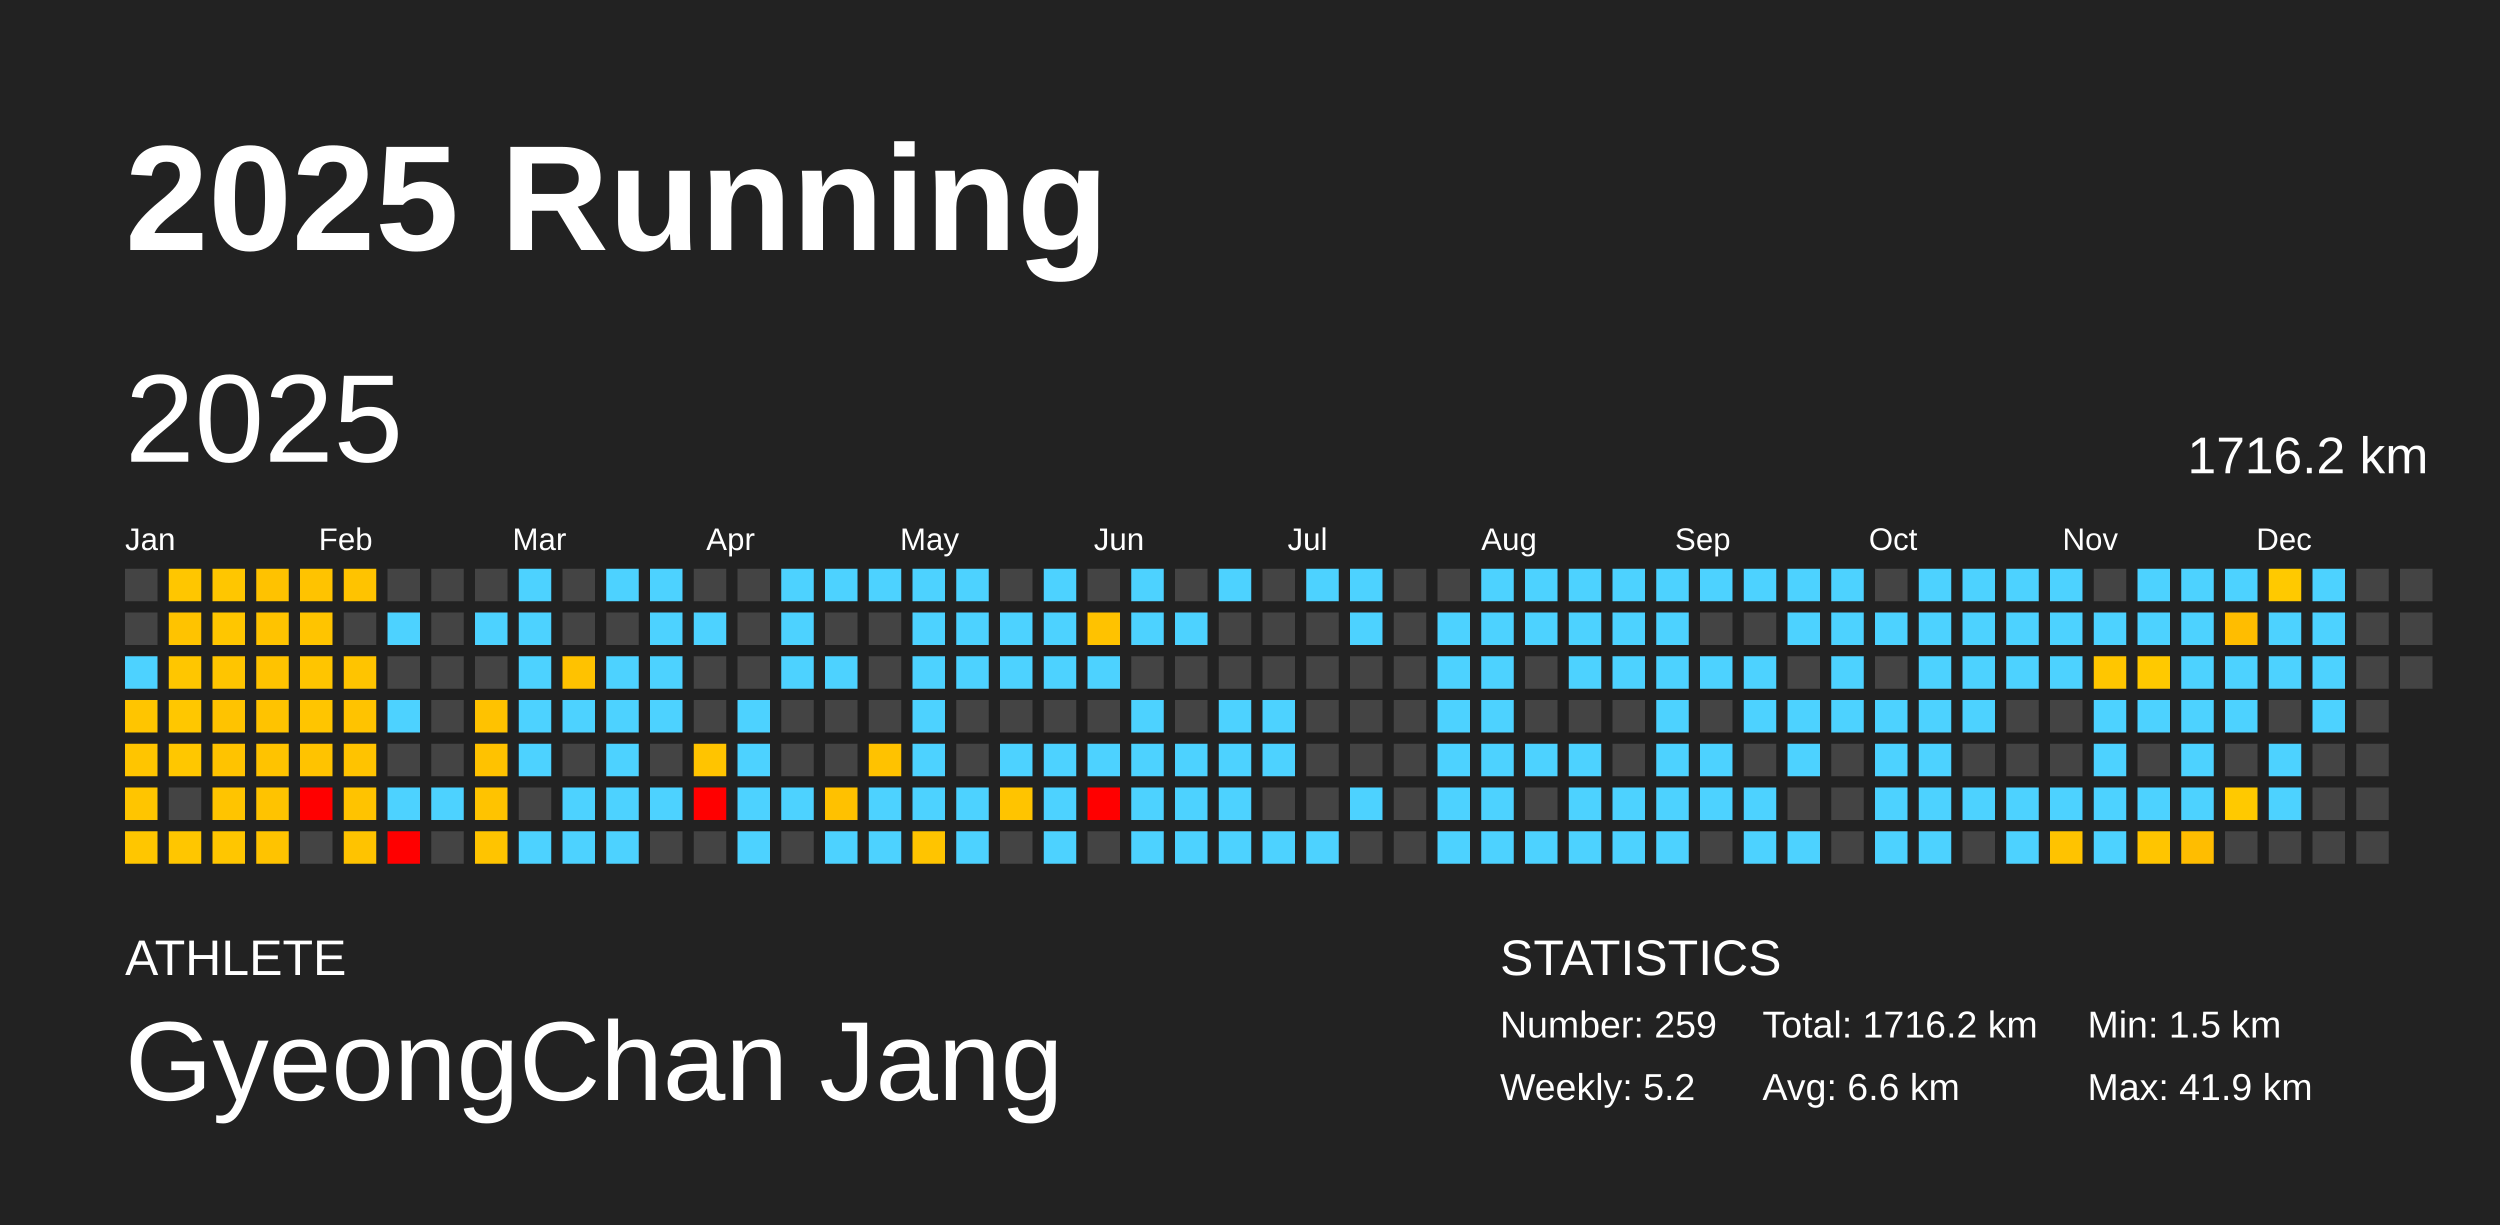
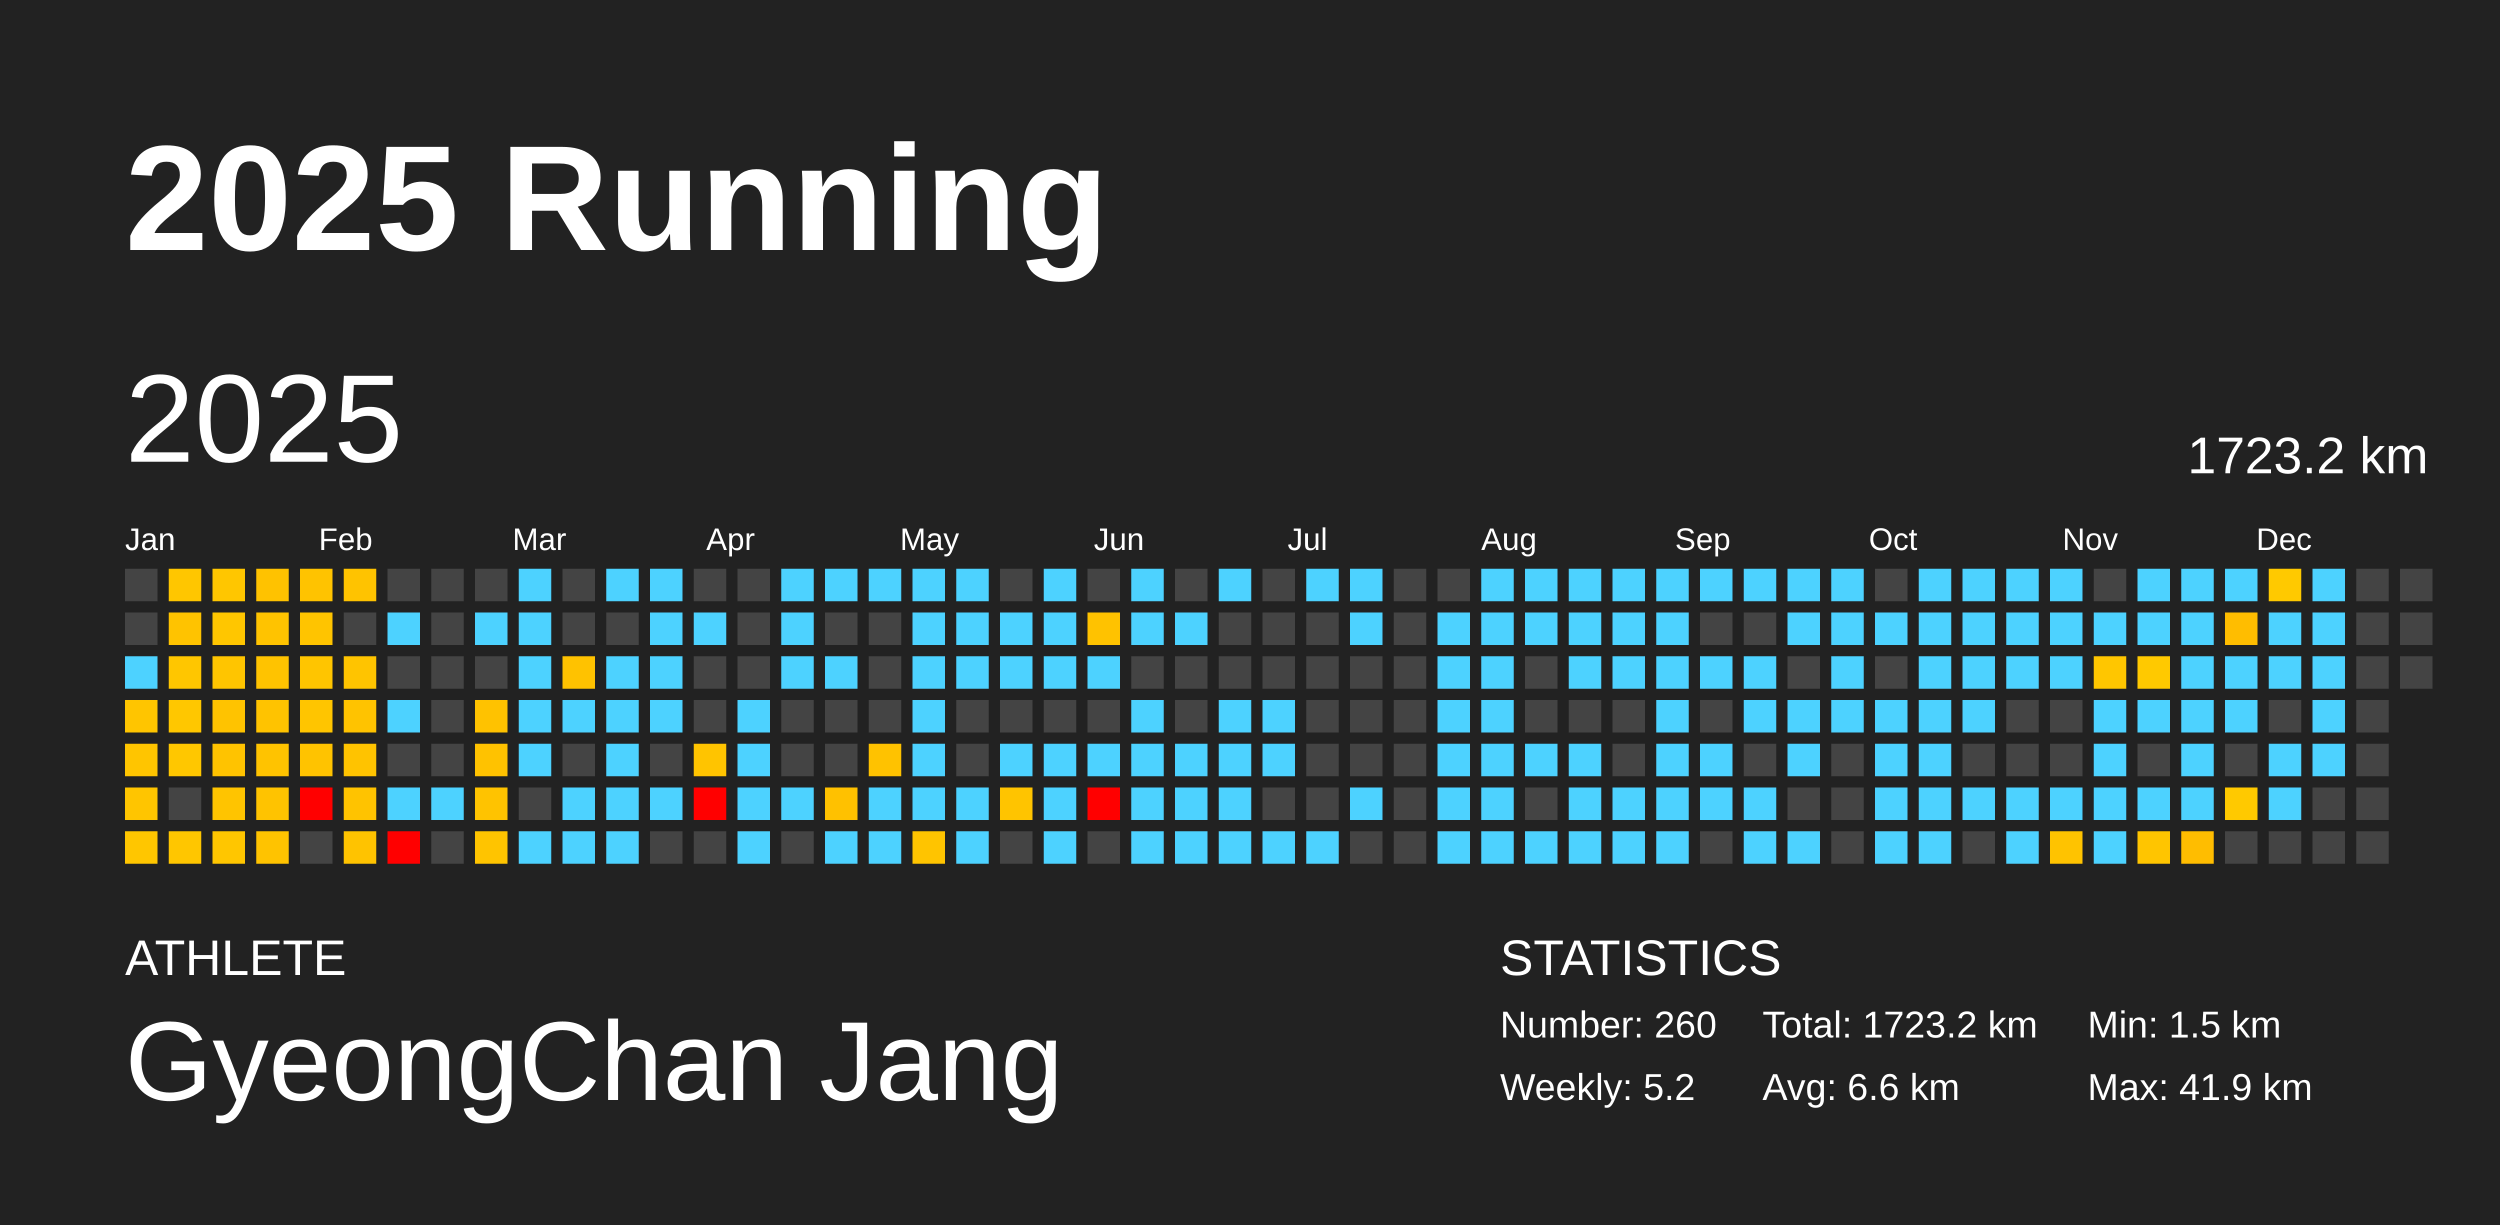
<svg xmlns="http://www.w3.org/2000/svg" baseProfile="full" height="98mm" version="1.1" viewBox="0,0,200,98" width="200mm">
  <defs />
  <rect fill="#222222" height="98" width="200" x="0" y="0" />
  <text fill="#FFFFFF" style="font-size:12px; font-family:Arial; font-weight:bold;" x="10" y="20">2025 Running</text>
  <text fill="#FFFFFF" style="font-size:4px; font-family:Arial" x="10" y="78">ATHLETE</text>
  <text fill="#FFFFFF" style="font-size:9px; font-family:Arial" x="10" y="88">GyeongChan Jang</text>
  <text fill="#FFFFFF" style="font-size:4px; font-family:Arial" x="120" y="78">STATISTICS</text>
-   <text fill="#FFFFFF" style="font-size:3px; font-family:Arial" x="120" y="83">Number: 259</text>
+   <text fill="#FFFFFF" style="font-size:3px; font-family:Arial" x="120" y="83">Number: 260</text>
  <text fill="#FFFFFF" style="font-size:3px; font-family:Arial" x="120" y="88">Weekly: 5.2</text>
-   <text fill="#FFFFFF" style="font-size:3px; font-family:Arial" x="141" y="83">Total: 1716.2 km</text>
+   <text fill="#FFFFFF" style="font-size:3px; font-family:Arial" x="141" y="83">Total: 1723.2 km</text>
  <text fill="#FFFFFF" style="font-size:3px; font-family:Arial" x="141" y="88">Avg: 6.6 km</text>
  <text fill="#FFFFFF" style="font-size:3px; font-family:Arial" x="167" y="83">Min: 1.5 km</text>
  <text fill="#FFFFFF" style="font-size:3px; font-family:Arial" x="167" y="88">Max: 41.9 km</text>
  <text dominant-baseline="hanging" fill="#FFFFFF" style="font-size:10.0px; font-family:Arial;" x="10" y="30">2025</text>
-   <text dominant-baseline="hanging" fill="#FFFFFF" style="font-size:4.125px; font-family:Arial;" x="175" y="35">1716.2 km</text>
+   <text dominant-baseline="hanging" fill="#FFFFFF" style="font-size:4.125px; font-family:Arial;" x="175" y="35">1723.2 km</text>
  <text fill="#FFFFFF" style="font-size:2.5px; font-family:Arial" x="10.0" y="44">Jan</text>
  <text fill="#FFFFFF" style="font-size:2.5px; font-family:Arial" x="25.5" y="44">Feb</text>
  <text fill="#FFFFFF" style="font-size:2.5px; font-family:Arial" x="41.0" y="44">Mar</text>
  <text fill="#FFFFFF" style="font-size:2.5px; font-family:Arial" x="56.5" y="44">Apr</text>
  <text fill="#FFFFFF" style="font-size:2.5px; font-family:Arial" x="72.0" y="44">May</text>
  <text fill="#FFFFFF" style="font-size:2.5px; font-family:Arial" x="87.5" y="44">Jun</text>
  <text fill="#FFFFFF" style="font-size:2.5px; font-family:Arial" x="103.0" y="44">Jul</text>
  <text fill="#FFFFFF" style="font-size:2.5px; font-family:Arial" x="118.5" y="44">Aug</text>
  <text fill="#FFFFFF" style="font-size:2.5px; font-family:Arial" x="134.0" y="44">Sep</text>
  <text fill="#FFFFFF" style="font-size:2.5px; font-family:Arial" x="149.5" y="44">Oct</text>
  <text fill="#FFFFFF" style="font-size:2.5px; font-family:Arial" x="165.0" y="44">Nov</text>
  <text fill="#FFFFFF" style="font-size:2.5px; font-family:Arial" x="180.5" y="44">Dec</text>
  <rect fill="#444444" height="2.6" width="2.6" x="10.0" y="45.5" />
  <rect fill="#444444" height="2.6" width="2.6" x="10.0" y="49.0" />
  <rect fill="#4dd2ff" height="2.6" width="2.6" x="10.0" y="52.5" />
  <rect fill="#ffc500" height="2.6" width="2.6" x="10.0" y="56.0" />
  <rect fill="#ffc500" height="2.6" width="2.6" x="10.0" y="59.5" />
  <rect fill="#ffc500" height="2.6" width="2.6" x="10.0" y="63.0" />
  <rect fill="#ffc600" height="2.6" width="2.6" x="10.0" y="66.5" />
  <rect fill="#ffc600" height="2.6" width="2.6" x="13.5" y="45.5" />
  <rect fill="#ffc300" height="2.6" width="2.6" x="13.5" y="49.0" />
  <rect fill="#ffc600" height="2.6" width="2.6" x="13.5" y="52.5" />
  <rect fill="#ffc700" height="2.6" width="2.6" x="13.5" y="56.0" />
  <rect fill="#ffc700" height="2.6" width="2.6" x="13.5" y="59.5" />
  <rect fill="#444444" height="2.6" width="2.6" x="13.5" y="63.0" />
  <rect fill="#ffc600" height="2.6" width="2.6" x="13.5" y="66.5" />
  <rect fill="#ffc600" height="2.6" width="2.6" x="17.0" y="45.5" />
  <rect fill="#ffc600" height="2.6" width="2.6" x="17.0" y="49.0" />
  <rect fill="#ffc500" height="2.6" width="2.6" x="17.0" y="52.5" />
  <rect fill="#ffc300" height="2.6" width="2.6" x="17.0" y="56.0" />
  <rect fill="#ffc300" height="2.6" width="2.6" x="17.0" y="59.5" />
  <rect fill="#ffc400" height="2.6" width="2.6" x="17.0" y="63.0" />
  <rect fill="#ffc600" height="2.6" width="2.6" x="17.0" y="66.5" />
  <rect fill="#ffc200" height="2.6" width="2.6" x="20.5" y="45.5" />
  <rect fill="#ffc300" height="2.6" width="2.6" x="20.5" y="49.0" />
  <rect fill="#ffc300" height="2.6" width="2.6" x="20.5" y="52.5" />
  <rect fill="#ffc300" height="2.6" width="2.6" x="20.5" y="56.0" />
  <rect fill="#ffc300" height="2.6" width="2.6" x="20.5" y="59.5" />
  <rect fill="#ffc300" height="2.6" width="2.6" x="20.5" y="63.0" />
  <rect fill="#ffc300" height="2.6" width="2.6" x="20.5" y="66.5" />
  <rect fill="#ffc300" height="2.6" width="2.6" x="24.0" y="45.5" />
  <rect fill="#ffc400" height="2.6" width="2.6" x="24.0" y="49.0" />
  <rect fill="#ffc500" height="2.6" width="2.6" x="24.0" y="52.5" />
  <rect fill="#ffc500" height="2.6" width="2.6" x="24.0" y="56.0" />
  <rect fill="#ffc300" height="2.6" width="2.6" x="24.0" y="59.5" />
  <rect fill="red" height="2.6" width="2.6" x="24.0" y="63.0" />
  <rect fill="#444444" height="2.6" width="2.6" x="24.0" y="66.5" />
  <rect fill="#ffc300" height="2.6" width="2.6" x="27.5" y="45.5" />
  <rect fill="#444444" height="2.6" width="2.6" x="27.5" y="49.0" />
  <rect fill="#ffc400" height="2.6" width="2.6" x="27.5" y="52.5" />
  <rect fill="#ffc300" height="2.6" width="2.6" x="27.5" y="56.0" />
  <rect fill="#ffc300" height="2.6" width="2.6" x="27.5" y="59.5" />
  <rect fill="#ffc300" height="2.6" width="2.6" x="27.5" y="63.0" />
  <rect fill="#ffc300" height="2.6" width="2.6" x="27.5" y="66.5" />
  <rect fill="#444444" height="2.6" width="2.6" x="31.0" y="45.5" />
  <rect fill="#4dd2ff" height="2.6" width="2.6" x="31.0" y="49.0" />
  <rect fill="#444444" height="2.6" width="2.6" x="31.0" y="52.5" />
  <rect fill="#4dd2ff" height="2.6" width="2.6" x="31.0" y="56.0" />
  <rect fill="#444444" height="2.6" width="2.6" x="31.0" y="59.5" />
  <rect fill="#4dd2ff" height="2.6" width="2.6" x="31.0" y="63.0" />
  <rect fill="red" height="2.6" width="2.6" x="31.0" y="66.5" />
  <rect fill="#444444" height="2.6" width="2.6" x="34.5" y="45.5" />
  <rect fill="#444444" height="2.6" width="2.6" x="34.5" y="49.0" />
  <rect fill="#444444" height="2.6" width="2.6" x="34.5" y="52.5" />
  <rect fill="#444444" height="2.6" width="2.6" x="34.5" y="56.0" />
  <rect fill="#444444" height="2.6" width="2.6" x="34.5" y="59.5" />
  <rect fill="#4dd2ff" height="2.6" width="2.6" x="34.5" y="63.0" />
  <rect fill="#444444" height="2.6" width="2.6" x="34.5" y="66.5" />
  <rect fill="#444444" height="2.6" width="2.6" x="38.0" y="45.5" />
  <rect fill="#4dd2ff" height="2.6" width="2.6" x="38.0" y="49.0" />
  <rect fill="#444444" height="2.6" width="2.6" x="38.0" y="52.5" />
  <rect fill="#ffc200" height="2.6" width="2.6" x="38.0" y="56.0" />
  <rect fill="#ffc200" height="2.6" width="2.6" x="38.0" y="59.5" />
  <rect fill="#ffc300" height="2.6" width="2.6" x="38.0" y="63.0" />
  <rect fill="#ffc400" height="2.6" width="2.6" x="38.0" y="66.5" />
  <rect fill="#4dd2ff" height="2.6" width="2.6" x="41.5" y="45.5" />
  <rect fill="#4dd2ff" height="2.6" width="2.6" x="41.5" y="49.0" />
  <rect fill="#4dd2ff" height="2.6" width="2.6" x="41.5" y="52.5" />
  <rect fill="#4dd2ff" height="2.6" width="2.6" x="41.5" y="56.0" />
  <rect fill="#4dd2ff" height="2.6" width="2.6" x="41.5" y="59.5" />
  <rect fill="#444444" height="2.6" width="2.6" x="41.5" y="63.0" />
  <rect fill="#4dd2ff" height="2.6" width="2.6" x="41.5" y="66.5" />
  <rect fill="#444444" height="2.6" width="2.6" x="45.0" y="45.5" />
  <rect fill="#444444" height="2.6" width="2.6" x="45.0" y="49.0" />
  <rect fill="#ffc200" height="2.6" width="2.6" x="45.0" y="52.5" />
  <rect fill="#4dd2ff" height="2.6" width="2.6" x="45.0" y="56.0" />
  <rect fill="#444444" height="2.6" width="2.6" x="45.0" y="59.5" />
  <rect fill="#4dd2ff" height="2.6" width="2.6" x="45.0" y="63.0" />
  <rect fill="#4dd2ff" height="2.6" width="2.6" x="45.0" y="66.5" />
  <rect fill="#4dd2ff" height="2.6" width="2.6" x="48.5" y="45.5" />
  <rect fill="#444444" height="2.6" width="2.6" x="48.5" y="49.0" />
  <rect fill="#4dd2ff" height="2.6" width="2.6" x="48.5" y="52.5" />
  <rect fill="#4dd2ff" height="2.6" width="2.6" x="48.5" y="56.0" />
  <rect fill="#4dd2ff" height="2.6" width="2.6" x="48.5" y="59.5" />
  <rect fill="#4dd2ff" height="2.6" width="2.6" x="48.5" y="63.0" />
  <rect fill="#4dd2ff" height="2.6" width="2.6" x="48.5" y="66.5" />
  <rect fill="#4dd2ff" height="2.6" width="2.6" x="52.0" y="45.5" />
  <rect fill="#4dd2ff" height="2.6" width="2.6" x="52.0" y="49.0" />
  <rect fill="#4dd2ff" height="2.6" width="2.6" x="52.0" y="52.5" />
  <rect fill="#4dd2ff" height="2.6" width="2.6" x="52.0" y="56.0" />
  <rect fill="#444444" height="2.6" width="2.6" x="52.0" y="59.5" />
  <rect fill="#4dd2ff" height="2.6" width="2.6" x="52.0" y="63.0" />
  <rect fill="#444444" height="2.6" width="2.6" x="52.0" y="66.5" />
  <rect fill="#444444" height="2.6" width="2.6" x="55.5" y="45.5" />
  <rect fill="#4dd2ff" height="2.6" width="2.6" x="55.5" y="49.0" />
  <rect fill="#444444" height="2.6" width="2.6" x="55.5" y="52.5" />
  <rect fill="#444444" height="2.6" width="2.6" x="55.5" y="56.0" />
  <rect fill="#ffc400" height="2.6" width="2.6" x="55.5" y="59.5" />
  <rect fill="red" height="2.6" width="2.6" x="55.5" y="63.0" />
  <rect fill="#444444" height="2.6" width="2.6" x="55.5" y="66.5" />
  <rect fill="#444444" height="2.6" width="2.6" x="59.0" y="45.5" />
  <rect fill="#444444" height="2.6" width="2.6" x="59.0" y="49.0" />
  <rect fill="#444444" height="2.6" width="2.6" x="59.0" y="52.5" />
  <rect fill="#4dd2ff" height="2.6" width="2.6" x="59.0" y="56.0" />
  <rect fill="#4dd2ff" height="2.6" width="2.6" x="59.0" y="59.5" />
  <rect fill="#4dd2ff" height="2.6" width="2.6" x="59.0" y="63.0" />
  <rect fill="#4dd2ff" height="2.6" width="2.6" x="59.0" y="66.5" />
  <rect fill="#4dd2ff" height="2.6" width="2.6" x="62.5" y="45.5" />
  <rect fill="#4dd2ff" height="2.6" width="2.6" x="62.5" y="49.0" />
  <rect fill="#4dd2ff" height="2.6" width="2.6" x="62.5" y="52.5" />
  <rect fill="#444444" height="2.6" width="2.6" x="62.5" y="56.0" />
  <rect fill="#444444" height="2.6" width="2.6" x="62.5" y="59.5" />
  <rect fill="#4dd2ff" height="2.6" width="2.6" x="62.5" y="63.0" />
  <rect fill="#444444" height="2.6" width="2.6" x="62.5" y="66.5" />
  <rect fill="#4dd2ff" height="2.6" width="2.6" x="66.0" y="45.5" />
  <rect fill="#444444" height="2.6" width="2.6" x="66.0" y="49.0" />
  <rect fill="#4dd2ff" height="2.6" width="2.6" x="66.0" y="52.5" />
  <rect fill="#444444" height="2.6" width="2.6" x="66.0" y="56.0" />
  <rect fill="#444444" height="2.6" width="2.6" x="66.0" y="59.5" />
  <rect fill="#ffc100" height="2.6" width="2.6" x="66.0" y="63.0" />
  <rect fill="#4dd2ff" height="2.6" width="2.6" x="66.0" y="66.5" />
  <rect fill="#4dd2ff" height="2.6" width="2.6" x="69.5" y="45.5" />
  <rect fill="#444444" height="2.6" width="2.6" x="69.5" y="49.0" />
  <rect fill="#444444" height="2.6" width="2.6" x="69.5" y="52.5" />
  <rect fill="#444444" height="2.6" width="2.6" x="69.5" y="56.0" />
  <rect fill="#ffc200" height="2.6" width="2.6" x="69.5" y="59.5" />
  <rect fill="#4dd2ff" height="2.6" width="2.6" x="69.5" y="63.0" />
  <rect fill="#4dd2ff" height="2.6" width="2.6" x="69.5" y="66.5" />
  <rect fill="#4dd2ff" height="2.6" width="2.6" x="73.0" y="45.5" />
  <rect fill="#4dd2ff" height="2.6" width="2.6" x="73.0" y="49.0" />
  <rect fill="#4dd2ff" height="2.6" width="2.6" x="73.0" y="52.5" />
  <rect fill="#4dd2ff" height="2.6" width="2.6" x="73.0" y="56.0" />
  <rect fill="#4dd2ff" height="2.6" width="2.6" x="73.0" y="59.5" />
  <rect fill="#4dd2ff" height="2.6" width="2.6" x="73.0" y="63.0" />
  <rect fill="#ffc400" height="2.6" width="2.6" x="73.0" y="66.5" />
  <rect fill="#4dd2ff" height="2.6" width="2.6" x="76.5" y="45.5" />
  <rect fill="#4dd2ff" height="2.6" width="2.6" x="76.5" y="49.0" />
  <rect fill="#4dd2ff" height="2.6" width="2.6" x="76.5" y="52.5" />
  <rect fill="#444444" height="2.6" width="2.6" x="76.5" y="56.0" />
  <rect fill="#444444" height="2.6" width="2.6" x="76.5" y="59.5" />
  <rect fill="#4dd2ff" height="2.6" width="2.6" x="76.5" y="63.0" />
  <rect fill="#4dd2ff" height="2.6" width="2.6" x="76.5" y="66.5" />
  <rect fill="#444444" height="2.6" width="2.6" x="80.0" y="45.5" />
  <rect fill="#4dd2ff" height="2.6" width="2.6" x="80.0" y="49.0" />
  <rect fill="#4dd2ff" height="2.6" width="2.6" x="80.0" y="52.5" />
  <rect fill="#444444" height="2.6" width="2.6" x="80.0" y="56.0" />
  <rect fill="#4dd2ff" height="2.6" width="2.6" x="80.0" y="59.5" />
  <rect fill="#ffc400" height="2.6" width="2.6" x="80.0" y="63.0" />
  <rect fill="#444444" height="2.6" width="2.6" x="80.0" y="66.5" />
  <rect fill="#4dd2ff" height="2.6" width="2.6" x="83.5" y="45.5" />
  <rect fill="#4dd2ff" height="2.6" width="2.6" x="83.5" y="49.0" />
  <rect fill="#4dd2ff" height="2.6" width="2.6" x="83.5" y="52.5" />
  <rect fill="#444444" height="2.6" width="2.6" x="83.5" y="56.0" />
  <rect fill="#4dd2ff" height="2.6" width="2.6" x="83.5" y="59.5" />
  <rect fill="#4dd2ff" height="2.6" width="2.6" x="83.5" y="63.0" />
  <rect fill="#4dd2ff" height="2.6" width="2.6" x="83.5" y="66.5" />
  <rect fill="#444444" height="2.6" width="2.6" x="87.0" y="45.5" />
  <rect fill="#ffc200" height="2.6" width="2.6" x="87.0" y="49.0" />
  <rect fill="#4dd2ff" height="2.6" width="2.6" x="87.0" y="52.5" />
  <rect fill="#444444" height="2.6" width="2.6" x="87.0" y="56.0" />
  <rect fill="#4dd2ff" height="2.6" width="2.6" x="87.0" y="59.5" />
  <rect fill="red" height="2.6" width="2.6" x="87.0" y="63.0" />
  <rect fill="#444444" height="2.6" width="2.6" x="87.0" y="66.5" />
  <rect fill="#4dd2ff" height="2.6" width="2.6" x="90.5" y="45.5" />
  <rect fill="#4dd2ff" height="2.6" width="2.6" x="90.5" y="49.0" />
  <rect fill="#444444" height="2.6" width="2.6" x="90.5" y="52.5" />
  <rect fill="#4dd2ff" height="2.6" width="2.6" x="90.5" y="56.0" />
  <rect fill="#4dd2ff" height="2.6" width="2.6" x="90.5" y="59.5" />
  <rect fill="#4dd2ff" height="2.6" width="2.6" x="90.5" y="63.0" />
  <rect fill="#4dd2ff" height="2.6" width="2.6" x="90.5" y="66.5" />
  <rect fill="#444444" height="2.6" width="2.6" x="94.0" y="45.5" />
  <rect fill="#4dd2ff" height="2.6" width="2.6" x="94.0" y="49.0" />
  <rect fill="#444444" height="2.6" width="2.6" x="94.0" y="52.5" />
  <rect fill="#444444" height="2.6" width="2.6" x="94.0" y="56.0" />
  <rect fill="#4dd2ff" height="2.6" width="2.6" x="94.0" y="59.5" />
  <rect fill="#4dd2ff" height="2.6" width="2.6" x="94.0" y="63.0" />
  <rect fill="#4dd2ff" height="2.6" width="2.6" x="94.0" y="66.5" />
  <rect fill="#4dd2ff" height="2.6" width="2.6" x="97.5" y="45.5" />
  <rect fill="#444444" height="2.6" width="2.6" x="97.5" y="49.0" />
  <rect fill="#444444" height="2.6" width="2.6" x="97.5" y="52.5" />
  <rect fill="#4dd2ff" height="2.6" width="2.6" x="97.5" y="56.0" />
  <rect fill="#4dd2ff" height="2.6" width="2.6" x="97.5" y="59.5" />
  <rect fill="#4dd2ff" height="2.6" width="2.6" x="97.5" y="63.0" />
  <rect fill="#4dd2ff" height="2.6" width="2.6" x="97.5" y="66.5" />
  <rect fill="#444444" height="2.6" width="2.6" x="101.0" y="45.5" />
  <rect fill="#444444" height="2.6" width="2.6" x="101.0" y="49.0" />
  <rect fill="#444444" height="2.6" width="2.6" x="101.0" y="52.5" />
  <rect fill="#4dd2ff" height="2.6" width="2.6" x="101.0" y="56.0" />
  <rect fill="#4dd2ff" height="2.6" width="2.6" x="101.0" y="59.5" />
  <rect fill="#444444" height="2.6" width="2.6" x="101.0" y="63.0" />
  <rect fill="#4dd2ff" height="2.6" width="2.6" x="101.0" y="66.5" />
  <rect fill="#4dd2ff" height="2.6" width="2.6" x="104.5" y="45.5" />
  <rect fill="#444444" height="2.6" width="2.6" x="104.5" y="49.0" />
  <rect fill="#444444" height="2.6" width="2.6" x="104.5" y="52.5" />
  <rect fill="#444444" height="2.6" width="2.6" x="104.5" y="56.0" />
  <rect fill="#444444" height="2.6" width="2.6" x="104.5" y="59.5" />
  <rect fill="#444444" height="2.6" width="2.6" x="104.5" y="63.0" />
  <rect fill="#4dd2ff" height="2.6" width="2.6" x="104.5" y="66.5" />
  <rect fill="#4dd2ff" height="2.6" width="2.6" x="108.0" y="45.5" />
  <rect fill="#4dd2ff" height="2.6" width="2.6" x="108.0" y="49.0" />
  <rect fill="#444444" height="2.6" width="2.6" x="108.0" y="52.5" />
  <rect fill="#444444" height="2.6" width="2.6" x="108.0" y="56.0" />
  <rect fill="#444444" height="2.6" width="2.6" x="108.0" y="59.5" />
  <rect fill="#4dd2ff" height="2.6" width="2.6" x="108.0" y="63.0" />
  <rect fill="#444444" height="2.6" width="2.6" x="108.0" y="66.5" />
  <rect fill="#444444" height="2.6" width="2.6" x="111.5" y="45.5" />
  <rect fill="#444444" height="2.6" width="2.6" x="111.5" y="49.0" />
  <rect fill="#444444" height="2.6" width="2.6" x="111.5" y="52.5" />
  <rect fill="#444444" height="2.6" width="2.6" x="111.5" y="56.0" />
  <rect fill="#444444" height="2.6" width="2.6" x="111.5" y="59.5" />
  <rect fill="#444444" height="2.6" width="2.6" x="111.5" y="63.0" />
  <rect fill="#444444" height="2.6" width="2.6" x="111.5" y="66.5" />
  <rect fill="#444444" height="2.6" width="2.6" x="115.0" y="45.5" />
  <rect fill="#4dd2ff" height="2.6" width="2.6" x="115.0" y="49.0" />
  <rect fill="#4dd2ff" height="2.6" width="2.6" x="115.0" y="52.5" />
  <rect fill="#4dd2ff" height="2.6" width="2.6" x="115.0" y="56.0" />
  <rect fill="#4dd2ff" height="2.6" width="2.6" x="115.0" y="59.5" />
  <rect fill="#4dd2ff" height="2.6" width="2.6" x="115.0" y="63.0" />
  <rect fill="#4dd2ff" height="2.6" width="2.6" x="115.0" y="66.5" />
  <rect fill="#4dd2ff" height="2.6" width="2.6" x="118.5" y="45.5" />
  <rect fill="#4dd2ff" height="2.6" width="2.6" x="118.5" y="49.0" />
  <rect fill="#4dd2ff" height="2.6" width="2.6" x="118.5" y="52.5" />
  <rect fill="#4dd2ff" height="2.6" width="2.6" x="118.5" y="56.0" />
  <rect fill="#4dd2ff" height="2.6" width="2.6" x="118.5" y="59.5" />
  <rect fill="#4dd2ff" height="2.6" width="2.6" x="118.5" y="63.0" />
  <rect fill="#4dd2ff" height="2.6" width="2.6" x="118.5" y="66.5" />
  <rect fill="#4dd2ff" height="2.6" width="2.6" x="122.0" y="45.5" />
  <rect fill="#4dd2ff" height="2.6" width="2.6" x="122.0" y="49.0" />
  <rect fill="#444444" height="2.6" width="2.6" x="122.0" y="52.5" />
  <rect fill="#444444" height="2.6" width="2.6" x="122.0" y="56.0" />
  <rect fill="#4dd2ff" height="2.6" width="2.6" x="122.0" y="59.5" />
  <rect fill="#444444" height="2.6" width="2.6" x="122.0" y="63.0" />
  <rect fill="#4dd2ff" height="2.6" width="2.6" x="122.0" y="66.5" />
  <rect fill="#4dd2ff" height="2.6" width="2.6" x="125.5" y="45.5" />
  <rect fill="#4dd2ff" height="2.6" width="2.6" x="125.5" y="49.0" />
  <rect fill="#4dd2ff" height="2.6" width="2.6" x="125.5" y="52.5" />
  <rect fill="#444444" height="2.6" width="2.6" x="125.5" y="56.0" />
  <rect fill="#4dd2ff" height="2.6" width="2.6" x="125.5" y="59.5" />
  <rect fill="#4dd2ff" height="2.6" width="2.6" x="125.5" y="63.0" />
  <rect fill="#4dd2ff" height="2.6" width="2.6" x="125.5" y="66.5" />
  <rect fill="#4dd2ff" height="2.6" width="2.6" x="129.0" y="45.5" />
  <rect fill="#4dd2ff" height="2.6" width="2.6" x="129.0" y="49.0" />
  <rect fill="#4dd2ff" height="2.6" width="2.6" x="129.0" y="52.5" />
  <rect fill="#444444" height="2.6" width="2.6" x="129.0" y="56.0" />
  <rect fill="#444444" height="2.6" width="2.6" x="129.0" y="59.5" />
  <rect fill="#4dd2ff" height="2.6" width="2.6" x="129.0" y="63.0" />
  <rect fill="#4dd2ff" height="2.6" width="2.6" x="129.0" y="66.5" />
  <rect fill="#4dd2ff" height="2.6" width="2.6" x="132.5" y="45.5" />
  <rect fill="#4dd2ff" height="2.6" width="2.6" x="132.5" y="49.0" />
  <rect fill="#4dd2ff" height="2.6" width="2.6" x="132.5" y="52.5" />
  <rect fill="#4dd2ff" height="2.6" width="2.6" x="132.5" y="56.0" />
  <rect fill="#4dd2ff" height="2.6" width="2.6" x="132.5" y="59.5" />
  <rect fill="#4dd2ff" height="2.6" width="2.6" x="132.5" y="63.0" />
  <rect fill="#4dd2ff" height="2.6" width="2.6" x="132.5" y="66.5" />
  <rect fill="#4dd2ff" height="2.6" width="2.6" x="136.0" y="45.5" />
  <rect fill="#444444" height="2.6" width="2.6" x="136.0" y="49.0" />
  <rect fill="#4dd2ff" height="2.6" width="2.6" x="136.0" y="52.5" />
  <rect fill="#444444" height="2.6" width="2.6" x="136.0" y="56.0" />
  <rect fill="#4dd2ff" height="2.6" width="2.6" x="136.0" y="59.5" />
  <rect fill="#4dd2ff" height="2.6" width="2.6" x="136.0" y="63.0" />
  <rect fill="#444444" height="2.6" width="2.6" x="136.0" y="66.5" />
  <rect fill="#4dd2ff" height="2.6" width="2.6" x="139.5" y="45.5" />
  <rect fill="#444444" height="2.6" width="2.6" x="139.5" y="49.0" />
  <rect fill="#4dd2ff" height="2.6" width="2.6" x="139.5" y="52.5" />
  <rect fill="#4dd2ff" height="2.6" width="2.6" x="139.5" y="56.0" />
  <rect fill="#444444" height="2.6" width="2.6" x="139.5" y="59.5" />
  <rect fill="#4dd2ff" height="2.6" width="2.6" x="139.5" y="63.0" />
  <rect fill="#4dd2ff" height="2.6" width="2.6" x="139.5" y="66.5" />
  <rect fill="#4dd2ff" height="2.6" width="2.6" x="143.0" y="45.5" />
  <rect fill="#4dd2ff" height="2.6" width="2.6" x="143.0" y="49.0" />
  <rect fill="#444444" height="2.6" width="2.6" x="143.0" y="52.5" />
  <rect fill="#4dd2ff" height="2.6" width="2.6" x="143.0" y="56.0" />
  <rect fill="#4dd2ff" height="2.6" width="2.6" x="143.0" y="59.5" />
  <rect fill="#444444" height="2.6" width="2.6" x="143.0" y="63.0" />
  <rect fill="#4dd2ff" height="2.6" width="2.6" x="143.0" y="66.5" />
  <rect fill="#4dd2ff" height="2.6" width="2.6" x="146.5" y="45.5" />
  <rect fill="#4dd2ff" height="2.6" width="2.6" x="146.5" y="49.0" />
  <rect fill="#4dd2ff" height="2.6" width="2.6" x="146.5" y="52.5" />
  <rect fill="#4dd2ff" height="2.6" width="2.6" x="146.5" y="56.0" />
  <rect fill="#444444" height="2.6" width="2.6" x="146.5" y="59.5" />
  <rect fill="#444444" height="2.6" width="2.6" x="146.5" y="63.0" />
  <rect fill="#444444" height="2.6" width="2.6" x="146.5" y="66.5" />
  <rect fill="#444444" height="2.6" width="2.6" x="150.0" y="45.5" />
  <rect fill="#4dd2ff" height="2.6" width="2.6" x="150.0" y="49.0" />
  <rect fill="#444444" height="2.6" width="2.6" x="150.0" y="52.5" />
  <rect fill="#4dd2ff" height="2.6" width="2.6" x="150.0" y="56.0" />
  <rect fill="#4dd2ff" height="2.6" width="2.6" x="150.0" y="59.5" />
  <rect fill="#4dd2ff" height="2.6" width="2.6" x="150.0" y="63.0" />
  <rect fill="#4dd2ff" height="2.6" width="2.6" x="150.0" y="66.5" />
  <rect fill="#4dd2ff" height="2.6" width="2.6" x="153.5" y="45.5" />
  <rect fill="#4dd2ff" height="2.6" width="2.6" x="153.5" y="49.0" />
  <rect fill="#4dd2ff" height="2.6" width="2.6" x="153.5" y="52.5" />
  <rect fill="#4dd2ff" height="2.6" width="2.6" x="153.5" y="56.0" />
  <rect fill="#4dd2ff" height="2.6" width="2.6" x="153.5" y="59.5" />
  <rect fill="#4dd2ff" height="2.6" width="2.6" x="153.5" y="63.0" />
  <rect fill="#4dd2ff" height="2.6" width="2.6" x="153.5" y="66.5" />
  <rect fill="#4dd2ff" height="2.6" width="2.6" x="157.0" y="45.5" />
  <rect fill="#4dd2ff" height="2.6" width="2.6" x="157.0" y="49.0" />
  <rect fill="#4dd2ff" height="2.6" width="2.6" x="157.0" y="52.5" />
  <rect fill="#4dd2ff" height="2.6" width="2.6" x="157.0" y="56.0" />
  <rect fill="#444444" height="2.6" width="2.6" x="157.0" y="59.5" />
  <rect fill="#4dd2ff" height="2.6" width="2.6" x="157.0" y="63.0" />
  <rect fill="#444444" height="2.6" width="2.6" x="157.0" y="66.5" />
  <rect fill="#4dd2ff" height="2.6" width="2.6" x="160.5" y="45.5" />
  <rect fill="#4dd2ff" height="2.6" width="2.6" x="160.5" y="49.0" />
  <rect fill="#4dd2ff" height="2.6" width="2.6" x="160.5" y="52.5" />
  <rect fill="#444444" height="2.6" width="2.6" x="160.5" y="56.0" />
  <rect fill="#444444" height="2.6" width="2.6" x="160.5" y="59.5" />
  <rect fill="#4dd2ff" height="2.6" width="2.6" x="160.5" y="63.0" />
  <rect fill="#4dd2ff" height="2.6" width="2.6" x="160.5" y="66.5" />
  <rect fill="#4dd2ff" height="2.6" width="2.6" x="164.0" y="45.5" />
  <rect fill="#4dd2ff" height="2.6" width="2.6" x="164.0" y="49.0" />
  <rect fill="#4dd2ff" height="2.6" width="2.6" x="164.0" y="52.5" />
  <rect fill="#444444" height="2.6" width="2.6" x="164.0" y="56.0" />
  <rect fill="#444444" height="2.6" width="2.6" x="164.0" y="59.5" />
  <rect fill="#4dd2ff" height="2.6" width="2.6" x="164.0" y="63.0" />
  <rect fill="#ffc300" height="2.6" width="2.6" x="164.0" y="66.5" />
  <rect fill="#444444" height="2.6" width="2.6" x="167.5" y="45.5" />
  <rect fill="#4dd2ff" height="2.6" width="2.6" x="167.5" y="49.0" />
  <rect fill="#ffc600" height="2.6" width="2.6" x="167.5" y="52.5" />
  <rect fill="#4dd2ff" height="2.6" width="2.6" x="167.5" y="56.0" />
  <rect fill="#4dd2ff" height="2.6" width="2.6" x="167.5" y="59.5" />
  <rect fill="#4dd2ff" height="2.6" width="2.6" x="167.5" y="63.0" />
  <rect fill="#4dd2ff" height="2.6" width="2.6" x="167.5" y="66.5" />
  <rect fill="#4dd2ff" height="2.6" width="2.6" x="171.0" y="45.5" />
  <rect fill="#4dd2ff" height="2.6" width="2.6" x="171.0" y="49.0" />
  <rect fill="#ffc900" height="2.6" width="2.6" x="171.0" y="52.5" />
  <rect fill="#4dd2ff" height="2.6" width="2.6" x="171.0" y="56.0" />
  <rect fill="#444444" height="2.6" width="2.6" x="171.0" y="59.5" />
  <rect fill="#4dd2ff" height="2.6" width="2.6" x="171.0" y="63.0" />
  <rect fill="#ffc500" height="2.6" width="2.6" x="171.0" y="66.5" />
  <rect fill="#4dd2ff" height="2.6" width="2.6" x="174.5" y="45.5" />
  <rect fill="#4dd2ff" height="2.6" width="2.6" x="174.5" y="49.0" />
  <rect fill="#4dd2ff" height="2.6" width="2.6" x="174.5" y="52.5" />
  <rect fill="#4dd2ff" height="2.6" width="2.6" x="174.5" y="56.0" />
  <rect fill="#4dd2ff" height="2.6" width="2.6" x="174.5" y="59.5" />
  <rect fill="#4dd2ff" height="2.6" width="2.6" x="174.5" y="63.0" />
  <rect fill="#ffbd00" height="2.6" width="2.6" x="174.5" y="66.5" />
  <rect fill="#4dd2ff" height="2.6" width="2.6" x="178.0" y="45.5" />
  <rect fill="#ffbd00" height="2.6" width="2.6" x="178.0" y="49.0" />
  <rect fill="#4dd2ff" height="2.6" width="2.6" x="178.0" y="52.5" />
  <rect fill="#4dd2ff" height="2.6" width="2.6" x="178.0" y="56.0" />
  <rect fill="#444444" height="2.6" width="2.6" x="178.0" y="59.5" />
  <rect fill="#ffc900" height="2.6" width="2.6" x="178.0" y="63.0" />
  <rect fill="#444444" height="2.6" width="2.6" x="178.0" y="66.5" />
  <rect fill="#ffc900" height="2.6" width="2.6" x="181.5" y="45.5" />
  <rect fill="#4dd2ff" height="2.6" width="2.6" x="181.5" y="49.0" />
  <rect fill="#4dd2ff" height="2.6" width="2.6" x="181.5" y="52.5" />
  <rect fill="#444444" height="2.6" width="2.6" x="181.5" y="56.0" />
  <rect fill="#4dd2ff" height="2.6" width="2.6" x="181.5" y="59.5" />
  <rect fill="#4dd2ff" height="2.6" width="2.6" x="181.5" y="63.0" />
  <rect fill="#444444" height="2.6" width="2.6" x="181.5" y="66.5" />
  <rect fill="#4dd2ff" height="2.6" width="2.6" x="185.0" y="45.5" />
  <rect fill="#4dd2ff" height="2.6" width="2.6" x="185.0" y="49.0" />
  <rect fill="#4dd2ff" height="2.6" width="2.6" x="185.0" y="52.5" />
  <rect fill="#4dd2ff" height="2.6" width="2.6" x="185.0" y="56.0" />
-   <rect fill="#444444" height="2.6" width="2.6" x="185.0" y="59.5" />
+   <rect fill="#4dd2ff" height="2.6" width="2.6" x="185.0" y="59.5" />
  <rect fill="#444444" height="2.6" width="2.6" x="185.0" y="63.0" />
  <rect fill="#444444" height="2.6" width="2.6" x="185.0" y="66.5" />
  <rect fill="#444444" height="2.6" width="2.6" x="188.5" y="45.5" />
  <rect fill="#444444" height="2.6" width="2.6" x="188.5" y="49.0" />
  <rect fill="#444444" height="2.6" width="2.6" x="188.5" y="52.5" />
  <rect fill="#444444" height="2.6" width="2.6" x="188.5" y="56.0" />
  <rect fill="#444444" height="2.6" width="2.6" x="188.5" y="59.5" />
  <rect fill="#444444" height="2.6" width="2.6" x="188.5" y="63.0" />
  <rect fill="#444444" height="2.6" width="2.6" x="188.5" y="66.5" />
  <rect fill="#444444" height="2.6" width="2.6" x="192.0" y="45.5" />
  <rect fill="#444444" height="2.6" width="2.6" x="192.0" y="49.0" />
  <rect fill="#444444" height="2.6" width="2.6" x="192.0" y="52.5" />
</svg>
